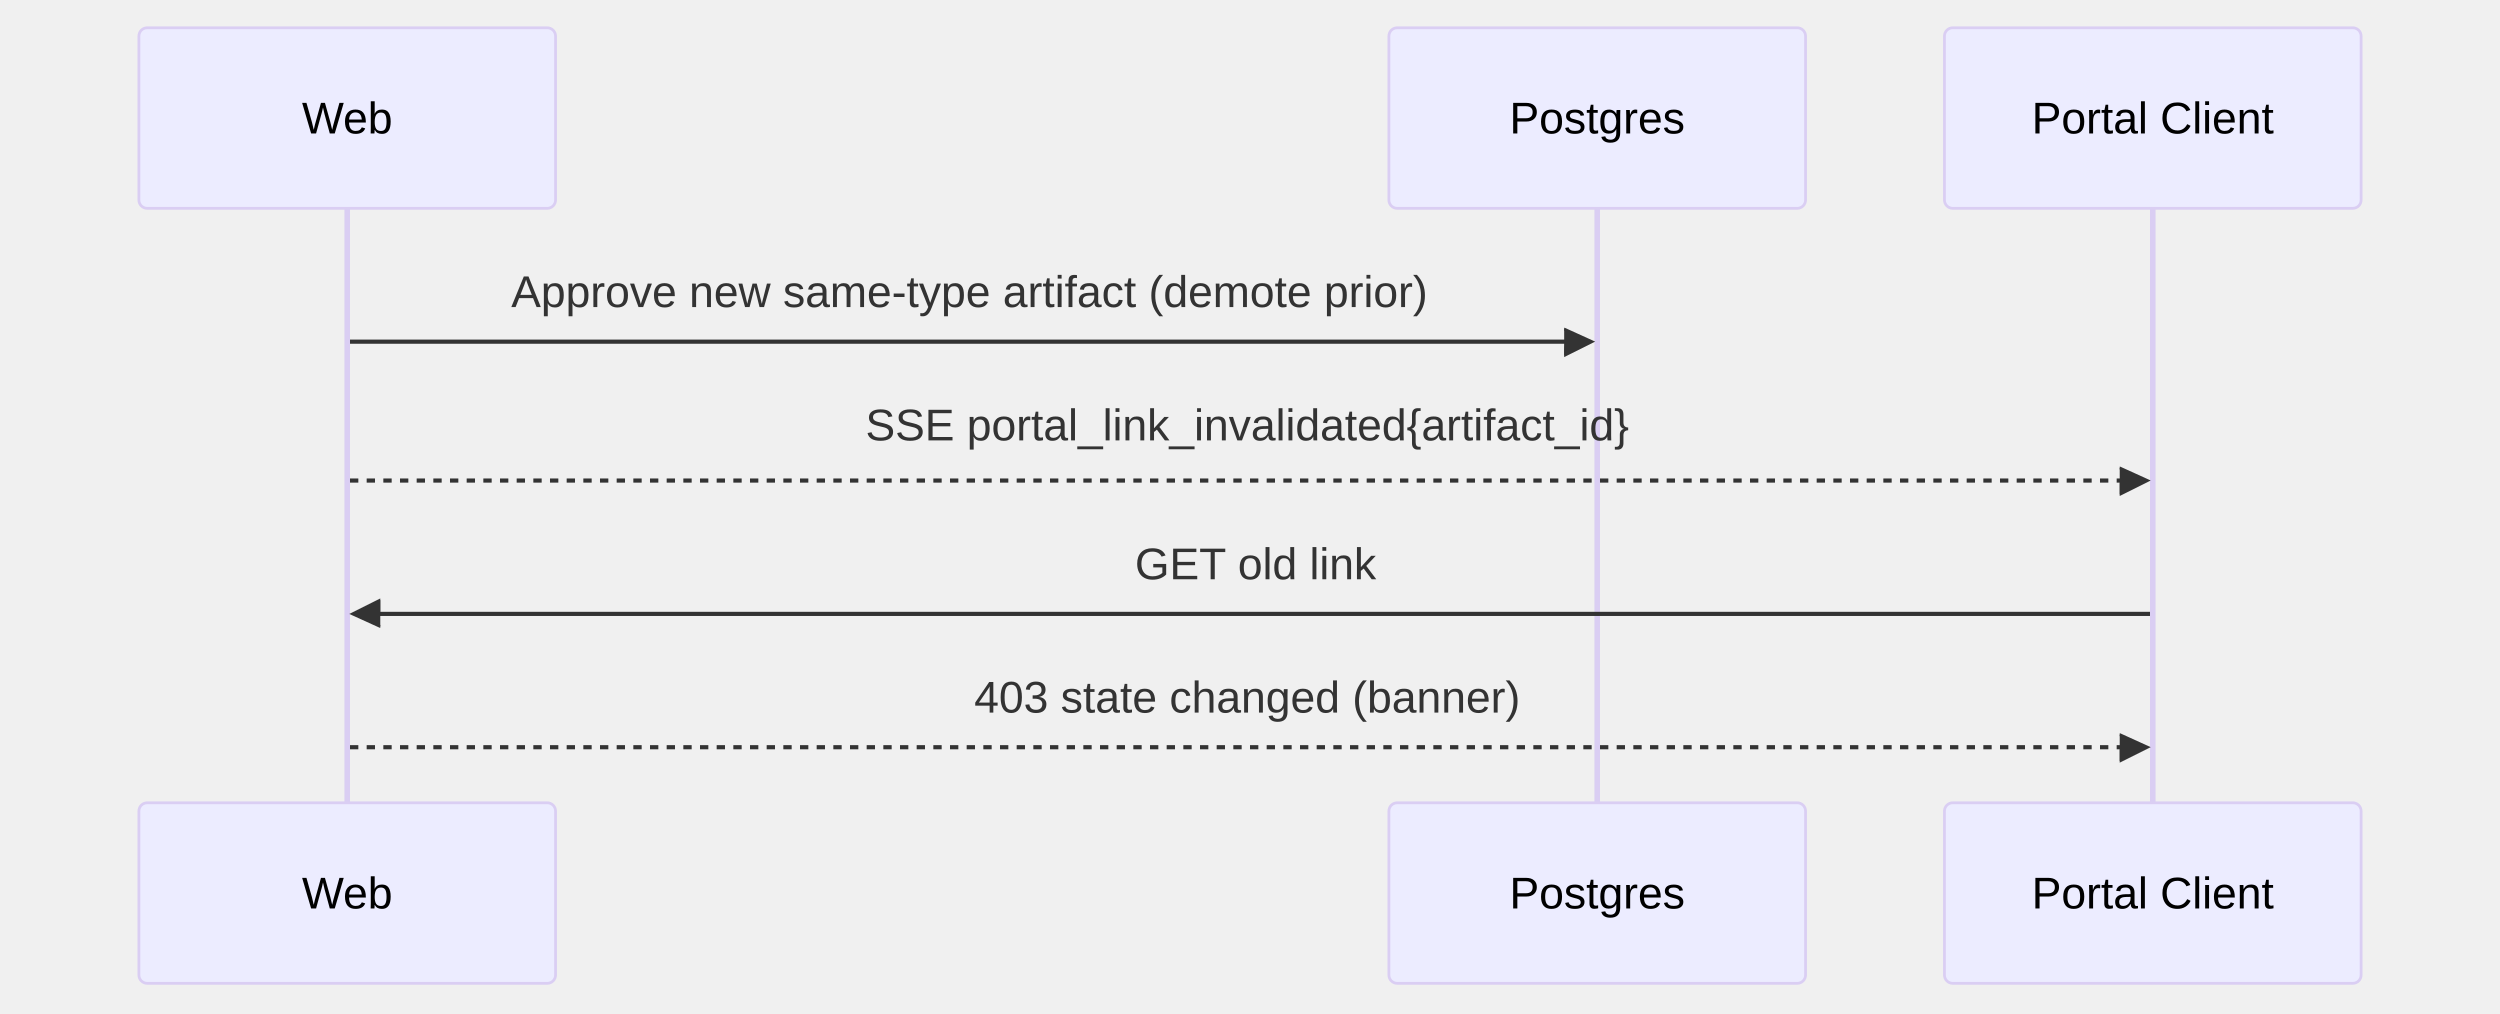
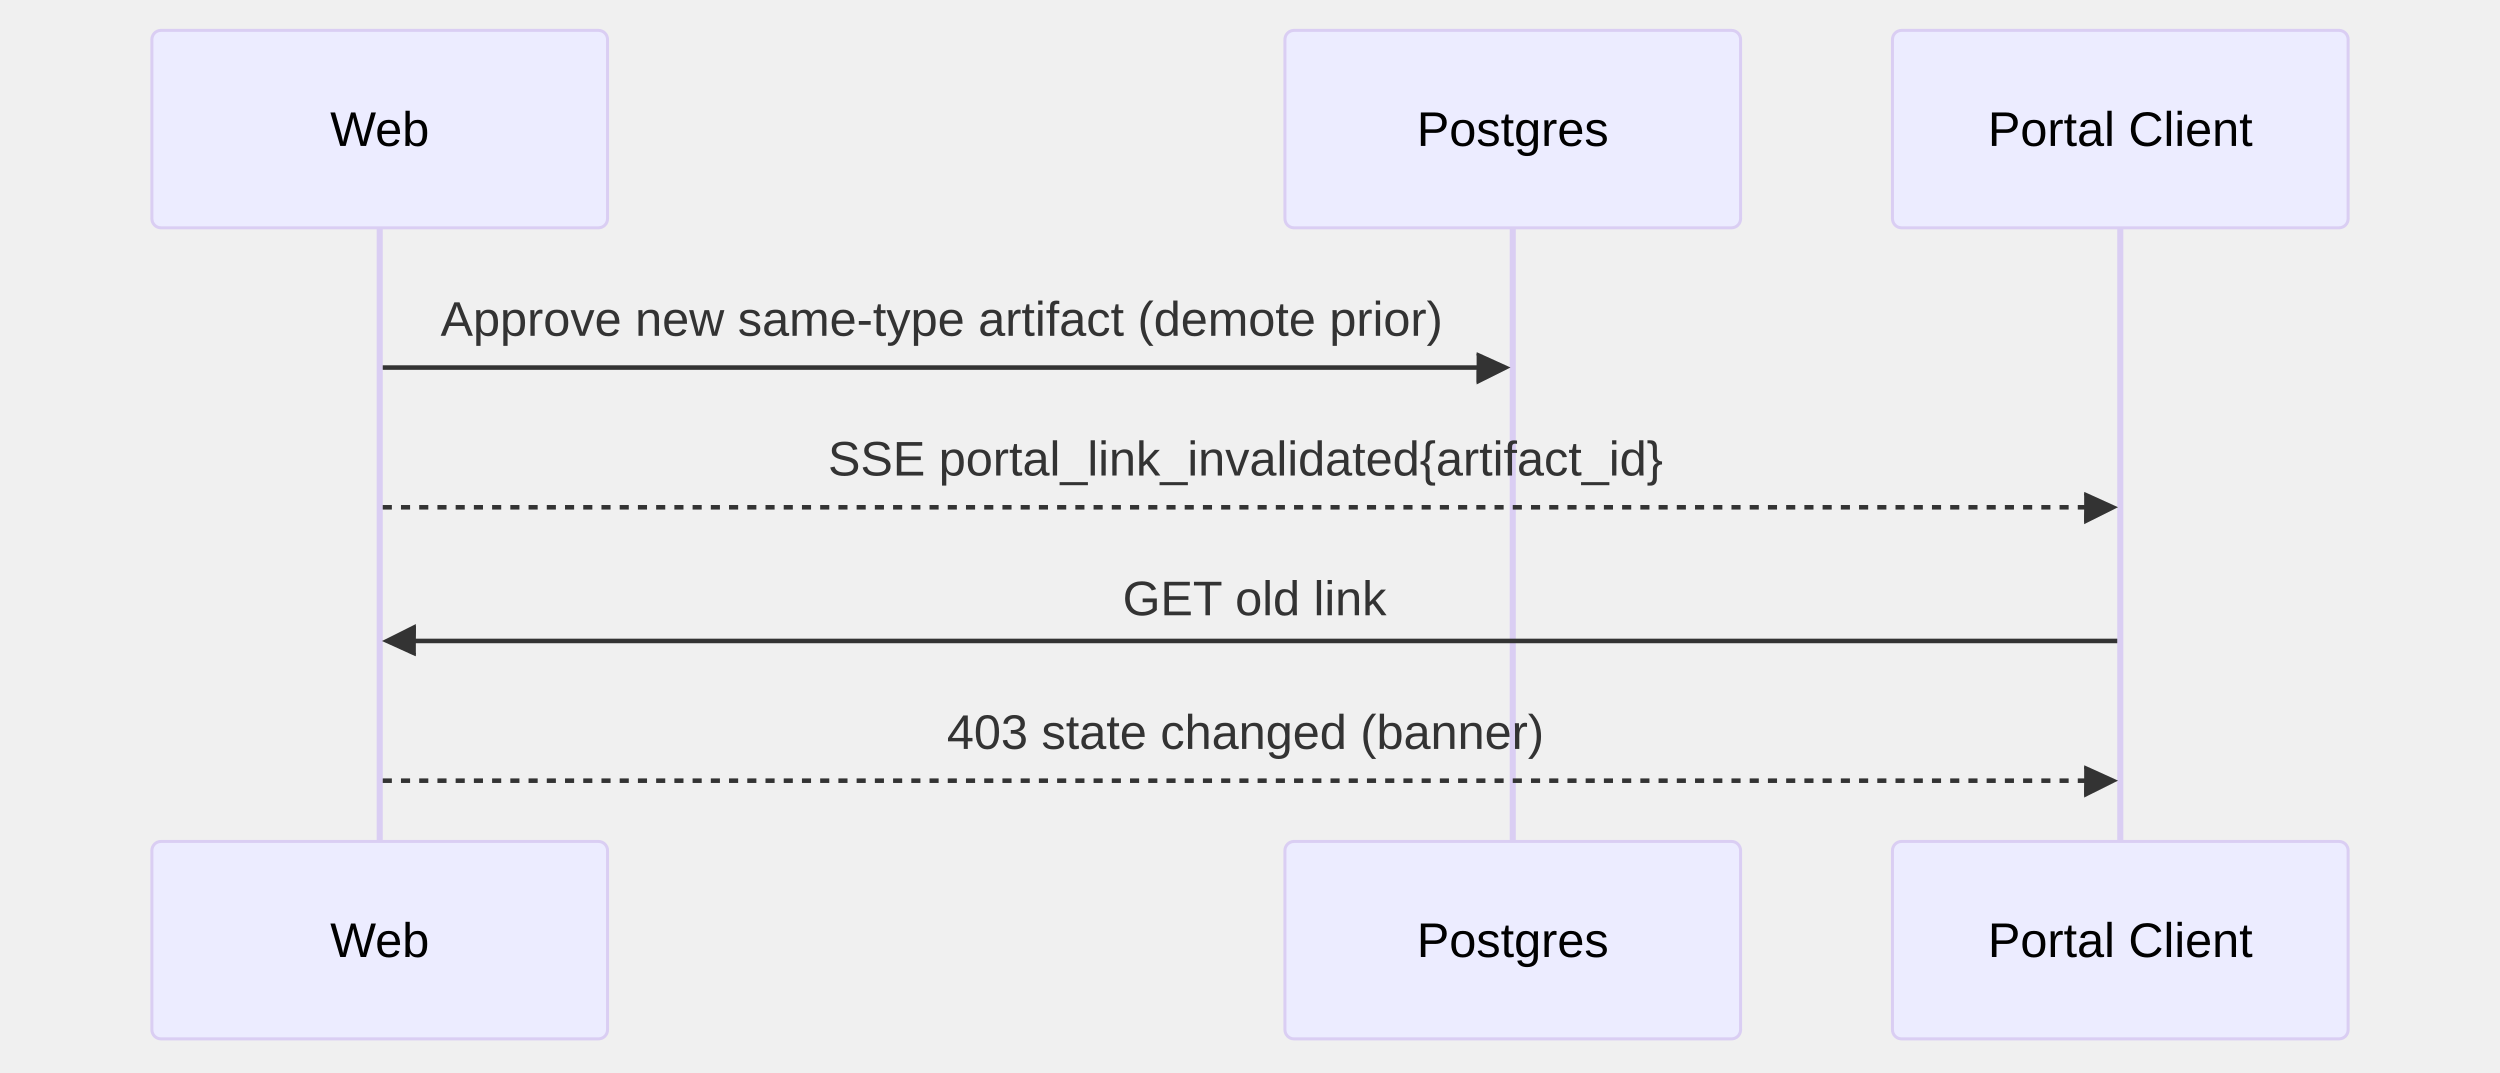
- <svg xmlns="http://www.w3.org/2000/svg" id="my-svg" width="100%" style="max-width: 900px; background-color: white;" viewBox="-50 -10 900 365" role="graphics-document document" aria-roledescription="sequence">
+ <svg xmlns="http://www.w3.org/2000/svg" id="my-svg" width="100%" style="max-width: 823px; background-color: white;" viewBox="-50 -10 823 353" role="graphics-document document" aria-roledescription="sequence">
  <g>
-     <rect x="650" y="279" fill="#eaeaea" stroke="#666" width="150" height="65" name="P" rx="3" ry="3" class="actor actor-bottom" />
-     <text x="725" y="311.5" dominant-baseline="central" alignment-baseline="central" class="actor actor-box" style="text-anchor: middle; font-size: 16px; font-weight: 400;">
-       <tspan x="725" dy="0">Portal Client</tspan>
+     <rect x="573" y="267" fill="#eaeaea" stroke="#666" width="150" height="65" name="P" rx="3" ry="3" class="actor actor-bottom" />
+     <text x="648" y="299.5" dominant-baseline="central" alignment-baseline="central" class="actor actor-box" style="text-anchor: middle; font-size: 16px; font-weight: 400;">
+       <tspan x="648" dy="0">Portal Client</tspan>
    </text>
  </g>
  <g>
-     <rect x="450" y="279" fill="#eaeaea" stroke="#666" width="150" height="65" name="DB" rx="3" ry="3" class="actor actor-bottom" />
-     <text x="525" y="311.5" dominant-baseline="central" alignment-baseline="central" class="actor actor-box" style="text-anchor: middle; font-size: 16px; font-weight: 400;">
-       <tspan x="525" dy="0">Postgres</tspan>
+     <rect x="373" y="267" fill="#eaeaea" stroke="#666" width="150" height="65" name="DB" rx="3" ry="3" class="actor actor-bottom" />
+     <text x="448" y="299.5" dominant-baseline="central" alignment-baseline="central" class="actor actor-box" style="text-anchor: middle; font-size: 16px; font-weight: 400;">
+       <tspan x="448" dy="0">Postgres</tspan>
    </text>
  </g>
  <g>
-     <rect x="0" y="279" fill="#eaeaea" stroke="#666" width="150" height="65" name="Web" rx="3" ry="3" class="actor actor-bottom" />
-     <text x="75" y="311.5" dominant-baseline="central" alignment-baseline="central" class="actor actor-box" style="text-anchor: middle; font-size: 16px; font-weight: 400;">
+     <rect x="0" y="267" fill="#eaeaea" stroke="#666" width="150" height="65" name="Web" rx="3" ry="3" class="actor actor-bottom" />
+     <text x="75" y="299.5" dominant-baseline="central" alignment-baseline="central" class="actor actor-box" style="text-anchor: middle; font-size: 16px; font-weight: 400;">
      <tspan x="75" dy="0">Web</tspan>
    </text>
  </g>
  <g>
-     <line id="actor2" x1="725" y1="65" x2="725" y2="279" class="actor-line 200" stroke-width="0.5px" stroke="#999" name="P" />
+     <line id="actor2" x1="648" y1="65" x2="648" y2="267" class="actor-line 200" stroke-width="0.5px" stroke="#999" name="P" />
    <g id="root-2">
-       <rect x="650" y="0" fill="#eaeaea" stroke="#666" width="150" height="65" name="P" rx="3" ry="3" class="actor actor-top" />
-       <text x="725" y="32.5" dominant-baseline="central" alignment-baseline="central" class="actor actor-box" style="text-anchor: middle; font-size: 16px; font-weight: 400;">
-         <tspan x="725" dy="0">Portal Client</tspan>
+       <rect x="573" y="0" fill="#eaeaea" stroke="#666" width="150" height="65" name="P" rx="3" ry="3" class="actor actor-top" />
+       <text x="648" y="32.5" dominant-baseline="central" alignment-baseline="central" class="actor actor-box" style="text-anchor: middle; font-size: 16px; font-weight: 400;">
+         <tspan x="648" dy="0">Portal Client</tspan>
      </text>
    </g>
  </g>
  <g>
-     <line id="actor1" x1="525" y1="65" x2="525" y2="279" class="actor-line 200" stroke-width="0.5px" stroke="#999" name="DB" />
+     <line id="actor1" x1="448" y1="65" x2="448" y2="267" class="actor-line 200" stroke-width="0.5px" stroke="#999" name="DB" />
    <g id="root-1">
-       <rect x="450" y="0" fill="#eaeaea" stroke="#666" width="150" height="65" name="DB" rx="3" ry="3" class="actor actor-top" />
-       <text x="525" y="32.5" dominant-baseline="central" alignment-baseline="central" class="actor actor-box" style="text-anchor: middle; font-size: 16px; font-weight: 400;">
-         <tspan x="525" dy="0">Postgres</tspan>
+       <rect x="373" y="0" fill="#eaeaea" stroke="#666" width="150" height="65" name="DB" rx="3" ry="3" class="actor actor-top" />
+       <text x="448" y="32.5" dominant-baseline="central" alignment-baseline="central" class="actor actor-box" style="text-anchor: middle; font-size: 16px; font-weight: 400;">
+         <tspan x="448" dy="0">Postgres</tspan>
      </text>
    </g>
  </g>
  <g>
-     <line id="actor0" x1="75" y1="65" x2="75" y2="279" class="actor-line 200" stroke-width="0.5px" stroke="#999" name="Web" />
+     <line id="actor0" x1="75" y1="65" x2="75" y2="267" class="actor-line 200" stroke-width="0.5px" stroke="#999" name="Web" />
    <g id="root-0">
      <rect x="0" y="0" fill="#eaeaea" stroke="#666" width="150" height="65" name="Web" rx="3" ry="3" class="actor actor-top" />
      <text x="75" y="32.5" dominant-baseline="central" alignment-baseline="central" class="actor actor-box" style="text-anchor: middle; font-size: 16px; font-weight: 400;">
        <tspan x="75" dy="0">Web</tspan>
      </text>
    </g>
  </g>
  <style>#my-svg{font-family:"trebuchet ms",verdana,arial,sans-serif;font-size:16px;fill:#333;}@keyframes edge-animation-frame{from{stroke-dashoffset:0;}}@keyframes dash{to{stroke-dashoffset:0;}}#my-svg .edge-animation-slow{stroke-dasharray:9,5!important;stroke-dashoffset:900;animation:dash 50s linear infinite;stroke-linecap:round;}#my-svg .edge-animation-fast{stroke-dasharray:9,5!important;stroke-dashoffset:900;animation:dash 20s linear infinite;stroke-linecap:round;}#my-svg .error-icon{fill:#552222;}#my-svg .error-text{fill:#552222;stroke:#552222;}#my-svg .edge-thickness-normal{stroke-width:1px;}#my-svg .edge-thickness-thick{stroke-width:3.5px;}#my-svg .edge-pattern-solid{stroke-dasharray:0;}#my-svg .edge-thickness-invisible{stroke-width:0;fill:none;}#my-svg .edge-pattern-dashed{stroke-dasharray:3;}#my-svg .edge-pattern-dotted{stroke-dasharray:2;}#my-svg .marker{fill:#333333;stroke:#333333;}#my-svg .marker.cross{stroke:#333333;}#my-svg svg{font-family:"trebuchet ms",verdana,arial,sans-serif;font-size:16px;}#my-svg p{margin:0;}#my-svg .actor{stroke:hsl(259.626, 59.777%, 87.902%);fill:#ECECFF;}#my-svg text.actor&gt;tspan{fill:black;stroke:none;}#my-svg .actor-line{stroke:hsl(259.626, 59.777%, 87.902%);}#my-svg .innerArc{stroke-width:1.5;stroke-dasharray:none;}#my-svg .messageLine0{stroke-width:1.5;stroke-dasharray:none;stroke:#333;}#my-svg .messageLine1{stroke-width:1.5;stroke-dasharray:2,2;stroke:#333;}#my-svg #arrowhead path{fill:#333;stroke:#333;}#my-svg .sequenceNumber{fill:white;}#my-svg #sequencenumber{fill:#333;}#my-svg #crosshead path{fill:#333;stroke:#333;}#my-svg .messageText{fill:#333;stroke:none;}#my-svg .labelBox{stroke:hsl(259.626, 59.777%, 87.902%);fill:#ECECFF;}#my-svg .labelText,#my-svg .labelText&gt;tspan{fill:black;stroke:none;}#my-svg .loopText,#my-svg .loopText&gt;tspan{fill:black;stroke:none;}#my-svg .loopLine{stroke-width:2px;stroke-dasharray:2,2;stroke:hsl(259.626, 59.777%, 87.902%);fill:hsl(259.626, 59.777%, 87.902%);}#my-svg .note{stroke:#aaaa33;fill:#fff5ad;}#my-svg .noteText,#my-svg .noteText&gt;tspan{fill:black;stroke:none;}#my-svg .activation0{fill:#f4f4f4;stroke:#666;}#my-svg .activation1{fill:#f4f4f4;stroke:#666;}#my-svg .activation2{fill:#f4f4f4;stroke:#666;}#my-svg .actorPopupMenu{position:absolute;}#my-svg .actorPopupMenuPanel{position:absolute;fill:#ECECFF;box-shadow:0px 8px 16px 0px rgba(0,0,0,0.2);filter:drop-shadow(3px 5px 2px rgb(0 0 0 / 0.4));}#my-svg .actor-man line{stroke:hsl(259.626, 59.777%, 87.902%);fill:#ECECFF;}#my-svg .actor-man circle,#my-svg line{stroke:hsl(259.626, 59.777%, 87.902%);fill:#ECECFF;stroke-width:2px;}#my-svg :root{--mermaid-font-family:"trebuchet ms",verdana,arial,sans-serif;}</style>
  <g />
  <defs>
    <symbol id="computer" width="24" height="24">
      <path transform="scale(.5)" d="M2 2v13h20v-13h-20zm18 11h-16v-9h16v9zm-10.228 6l.466-1h3.524l.467 1h-4.457zm14.228 3h-24l2-6h2.104l-1.33 4h18.45l-1.297-4h2.073l2 6zm-5-10h-14v-7h14v7z" />
    </symbol>
  </defs>
  <defs>
    <symbol id="database" fill-rule="evenodd" clip-rule="evenodd">
      <path transform="scale(.5)" d="M12.258.001l.256.004.255.005.253.008.251.01.249.012.247.015.246.016.242.019.241.02.239.023.236.024.233.027.231.028.229.031.225.032.223.034.22.036.217.038.214.04.211.041.208.043.205.045.201.046.198.048.194.05.191.051.187.053.183.054.18.056.175.057.172.059.168.06.163.061.16.063.155.064.15.066.074.033.073.033.071.034.07.034.069.035.068.035.067.035.066.035.064.036.064.036.062.036.06.036.06.037.058.037.058.037.055.038.055.038.053.038.052.038.051.039.05.039.048.039.047.039.045.04.044.04.043.04.041.04.04.041.039.041.037.041.036.041.034.041.033.042.032.042.03.042.029.042.027.042.026.043.024.043.023.043.021.043.02.043.018.044.017.043.015.044.013.044.012.044.011.045.009.044.007.045.006.045.004.045.002.045.001.045v17l-.001.045-.002.045-.004.045-.006.045-.007.045-.009.044-.011.045-.012.044-.013.044-.015.044-.017.043-.018.044-.02.043-.021.043-.023.043-.024.043-.026.043-.027.042-.029.042-.03.042-.032.042-.033.042-.034.041-.036.041-.037.041-.039.041-.04.041-.041.04-.043.04-.044.04-.045.04-.047.039-.048.039-.05.039-.051.039-.052.038-.053.038-.055.038-.055.038-.058.037-.058.037-.06.037-.06.036-.062.036-.064.036-.064.036-.066.035-.067.035-.068.035-.069.035-.07.034-.071.034-.073.033-.074.033-.15.066-.155.064-.16.063-.163.061-.168.06-.172.059-.175.057-.18.056-.183.054-.187.053-.191.051-.194.05-.198.048-.201.046-.205.045-.208.043-.211.041-.214.04-.217.038-.22.036-.223.034-.225.032-.229.031-.231.028-.233.027-.236.024-.239.023-.241.02-.242.019-.246.016-.247.015-.249.012-.251.01-.253.008-.255.005-.256.004-.258.001-.258-.001-.256-.004-.255-.005-.253-.008-.251-.01-.249-.012-.247-.015-.245-.016-.243-.019-.241-.02-.238-.023-.236-.024-.234-.027-.231-.028-.228-.031-.226-.032-.223-.034-.22-.036-.217-.038-.214-.04-.211-.041-.208-.043-.204-.045-.201-.046-.198-.048-.195-.05-.19-.051-.187-.053-.184-.054-.179-.056-.176-.057-.172-.059-.167-.06-.164-.061-.159-.063-.155-.064-.151-.066-.074-.033-.072-.033-.072-.034-.07-.034-.069-.035-.068-.035-.067-.035-.066-.035-.064-.036-.063-.036-.062-.036-.061-.036-.06-.037-.058-.037-.057-.037-.056-.038-.055-.038-.053-.038-.052-.038-.051-.039-.049-.039-.049-.039-.046-.039-.046-.04-.044-.04-.043-.04-.041-.04-.04-.041-.039-.041-.037-.041-.036-.041-.034-.041-.033-.042-.032-.042-.03-.042-.029-.042-.027-.042-.026-.043-.024-.043-.023-.043-.021-.043-.02-.043-.018-.044-.017-.043-.015-.044-.013-.044-.012-.044-.011-.045-.009-.044-.007-.045-.006-.045-.004-.045-.002-.045-.001-.045v-17l.001-.045.002-.045.004-.045.006-.045.007-.045.009-.044.011-.045.012-.044.013-.044.015-.044.017-.043.018-.044.02-.043.021-.043.023-.043.024-.043.026-.043.027-.042.029-.042.03-.042.032-.042.033-.042.034-.041.036-.041.037-.041.039-.041.04-.041.041-.04.043-.04.044-.04.046-.04.046-.039.049-.039.049-.039.051-.039.052-.038.053-.038.055-.038.056-.038.057-.037.058-.037.06-.037.061-.036.062-.036.063-.036.064-.036.066-.035.067-.035.068-.035.069-.035.07-.034.072-.034.072-.033.074-.033.151-.066.155-.064.159-.063.164-.061.167-.06.172-.059.176-.057.179-.056.184-.054.187-.053.19-.051.195-.05.198-.048.201-.046.204-.045.208-.043.211-.041.214-.04.217-.038.22-.036.223-.034.226-.032.228-.031.231-.028.234-.027.236-.024.238-.023.241-.02.243-.019.245-.016.247-.015.249-.012.251-.01.253-.008.255-.005.256-.004.258-.001.258.001zm-9.258 20.499v.01l.001.021.003.021.004.022.005.021.006.022.007.022.009.023.01.022.011.023.012.023.013.023.015.023.016.024.017.023.018.024.019.024.021.024.022.025.023.024.024.025.052.049.056.05.061.051.066.051.07.051.075.051.079.052.084.052.088.052.092.052.097.052.102.051.105.052.11.052.114.051.119.051.123.051.127.05.131.05.135.05.139.048.144.049.147.047.152.047.155.047.16.045.163.045.167.043.171.043.176.041.178.041.183.039.187.039.19.037.194.035.197.035.202.033.204.031.209.03.212.029.216.027.219.025.222.024.226.021.23.02.233.018.236.016.24.015.243.012.246.01.249.008.253.005.256.004.259.001.26-.001.257-.004.254-.005.25-.008.247-.011.244-.012.241-.014.237-.016.233-.018.231-.021.226-.021.224-.024.22-.026.216-.027.212-.028.21-.031.205-.031.202-.034.198-.034.194-.036.191-.037.187-.039.183-.04.179-.04.175-.042.172-.043.168-.044.163-.045.16-.046.155-.046.152-.047.148-.048.143-.049.139-.049.136-.05.131-.05.126-.05.123-.051.118-.052.114-.051.11-.052.106-.052.101-.052.096-.052.092-.052.088-.053.083-.051.079-.052.074-.052.07-.051.065-.051.06-.051.056-.05.051-.05.023-.024.023-.025.021-.024.02-.024.019-.024.018-.024.017-.024.015-.023.014-.024.013-.023.012-.023.01-.023.01-.022.008-.022.006-.022.006-.022.004-.022.004-.021.001-.021.001-.021v-4.127l-.077.055-.08.053-.083.054-.085.053-.087.052-.09.052-.093.051-.095.05-.097.05-.1.049-.102.049-.105.048-.106.047-.109.047-.111.046-.114.045-.115.045-.118.044-.12.043-.122.042-.124.042-.126.041-.128.04-.13.04-.132.038-.134.038-.135.037-.138.037-.139.035-.142.035-.143.034-.144.033-.147.032-.148.031-.15.03-.151.03-.153.029-.154.027-.156.027-.158.026-.159.025-.161.024-.162.023-.163.022-.165.021-.166.02-.167.019-.169.018-.169.017-.171.016-.173.015-.173.014-.175.013-.175.012-.177.011-.178.01-.179.008-.179.008-.181.006-.182.005-.182.004-.184.003-.184.002h-.37l-.184-.002-.184-.003-.182-.004-.182-.005-.181-.006-.179-.008-.179-.008-.178-.01-.176-.011-.176-.012-.175-.013-.173-.014-.172-.015-.171-.016-.17-.017-.169-.018-.167-.019-.166-.02-.165-.021-.163-.022-.162-.023-.161-.024-.159-.025-.157-.026-.156-.027-.155-.027-.153-.029-.151-.03-.15-.03-.148-.031-.146-.032-.145-.033-.143-.034-.141-.035-.14-.035-.137-.037-.136-.037-.134-.038-.132-.038-.13-.04-.128-.04-.126-.041-.124-.042-.122-.042-.12-.044-.117-.043-.116-.045-.113-.045-.112-.046-.109-.047-.106-.047-.105-.048-.102-.049-.1-.049-.097-.05-.095-.05-.093-.052-.09-.051-.087-.052-.085-.053-.083-.054-.08-.054-.077-.054v4.127zm0-5.654v.011l.001.021.003.021.004.021.005.022.006.022.007.022.009.022.01.022.011.023.012.023.013.023.015.024.016.023.017.024.018.024.019.024.021.024.022.024.023.025.024.024.052.05.056.05.061.05.066.051.07.051.075.052.079.051.084.052.088.052.092.052.097.052.102.052.105.052.11.051.114.051.119.052.123.05.127.051.131.05.135.049.139.049.144.048.147.048.152.047.155.046.16.045.163.045.167.044.171.042.176.042.178.04.183.04.187.038.19.037.194.036.197.034.202.033.204.032.209.03.212.028.216.027.219.025.222.024.226.022.23.02.233.018.236.016.24.014.243.012.246.01.249.008.253.006.256.003.259.001.26-.001.257-.003.254-.006.25-.008.247-.01.244-.012.241-.015.237-.016.233-.018.231-.02.226-.022.224-.024.22-.025.216-.027.212-.029.21-.03.205-.032.202-.033.198-.035.194-.036.191-.037.187-.039.183-.039.179-.041.175-.042.172-.043.168-.044.163-.045.16-.045.155-.047.152-.047.148-.048.143-.048.139-.05.136-.049.131-.05.126-.051.123-.051.118-.051.114-.052.11-.052.106-.052.101-.052.096-.052.092-.052.088-.052.083-.052.079-.052.074-.051.07-.052.065-.051.06-.05.056-.051.051-.049.023-.025.023-.024.021-.025.02-.024.019-.024.018-.024.017-.024.015-.023.014-.023.013-.024.012-.022.01-.023.01-.023.008-.022.006-.022.006-.022.004-.021.004-.022.001-.021.001-.021v-4.139l-.077.054-.08.054-.083.054-.085.052-.087.053-.09.051-.093.051-.095.051-.097.05-.1.049-.102.049-.105.048-.106.047-.109.047-.111.046-.114.045-.115.044-.118.044-.12.044-.122.042-.124.042-.126.041-.128.04-.13.039-.132.039-.134.038-.135.037-.138.036-.139.036-.142.035-.143.033-.144.033-.147.033-.148.031-.15.03-.151.03-.153.028-.154.028-.156.027-.158.026-.159.025-.161.024-.162.023-.163.022-.165.021-.166.02-.167.019-.169.018-.169.017-.171.016-.173.015-.173.014-.175.013-.175.012-.177.011-.178.009-.179.009-.179.007-.181.007-.182.005-.182.004-.184.003-.184.002h-.37l-.184-.002-.184-.003-.182-.004-.182-.005-.181-.007-.179-.007-.179-.009-.178-.009-.176-.011-.176-.012-.175-.013-.173-.014-.172-.015-.171-.016-.17-.017-.169-.018-.167-.019-.166-.02-.165-.021-.163-.022-.162-.023-.161-.024-.159-.025-.157-.026-.156-.027-.155-.028-.153-.028-.151-.03-.15-.03-.148-.031-.146-.033-.145-.033-.143-.033-.141-.035-.14-.036-.137-.036-.136-.037-.134-.038-.132-.039-.13-.039-.128-.04-.126-.041-.124-.042-.122-.043-.12-.043-.117-.044-.116-.044-.113-.046-.112-.046-.109-.046-.106-.047-.105-.048-.102-.049-.1-.049-.097-.05-.095-.051-.093-.051-.09-.051-.087-.053-.085-.052-.083-.054-.08-.054-.077-.054v4.139zm0-5.666v.011l.001.02.003.022.004.021.005.022.006.021.007.022.009.023.01.022.011.023.012.023.013.023.015.023.016.024.017.024.018.023.019.024.021.025.022.024.023.024.024.025.052.05.056.05.061.05.066.051.07.051.075.052.079.051.084.052.088.052.092.052.097.052.102.052.105.051.11.052.114.051.119.051.123.051.127.05.131.05.135.05.139.049.144.048.147.048.152.047.155.046.16.045.163.045.167.043.171.043.176.042.178.04.183.04.187.038.19.037.194.036.197.034.202.033.204.032.209.03.212.028.216.027.219.025.222.024.226.021.23.02.233.018.236.017.24.014.243.012.246.01.249.008.253.006.256.003.259.001.26-.001.257-.003.254-.006.25-.008.247-.01.244-.013.241-.014.237-.016.233-.018.231-.02.226-.022.224-.024.22-.025.216-.027.212-.029.21-.03.205-.032.202-.033.198-.035.194-.036.191-.037.187-.039.183-.039.179-.041.175-.042.172-.043.168-.044.163-.045.16-.045.155-.047.152-.047.148-.048.143-.049.139-.049.136-.049.131-.051.126-.05.123-.051.118-.052.114-.051.11-.052.106-.052.101-.052.096-.052.092-.052.088-.052.083-.052.079-.052.074-.052.07-.051.065-.051.06-.051.056-.05.051-.049.023-.025.023-.025.021-.024.02-.024.019-.024.018-.024.017-.024.015-.023.014-.024.013-.023.012-.023.01-.022.01-.023.008-.022.006-.022.006-.022.004-.022.004-.021.001-.021.001-.021v-4.153l-.077.054-.08.054-.083.053-.085.053-.087.053-.09.051-.093.051-.095.051-.097.05-.1.049-.102.048-.105.048-.106.048-.109.046-.111.046-.114.046-.115.044-.118.044-.12.043-.122.043-.124.042-.126.041-.128.04-.13.039-.132.039-.134.038-.135.037-.138.036-.139.036-.142.034-.143.034-.144.033-.147.032-.148.032-.15.03-.151.03-.153.028-.154.028-.156.027-.158.026-.159.024-.161.024-.162.023-.163.023-.165.021-.166.02-.167.019-.169.018-.169.017-.171.016-.173.015-.173.014-.175.013-.175.012-.177.01-.178.01-.179.009-.179.007-.181.006-.182.006-.182.004-.184.003-.184.001-.185.001-.185-.001-.184-.001-.184-.003-.182-.004-.182-.006-.181-.006-.179-.007-.179-.009-.178-.01-.176-.01-.176-.012-.175-.013-.173-.014-.172-.015-.171-.016-.17-.017-.169-.018-.167-.019-.166-.02-.165-.021-.163-.023-.162-.023-.161-.024-.159-.024-.157-.026-.156-.027-.155-.028-.153-.028-.151-.03-.15-.03-.148-.032-.146-.032-.145-.033-.143-.034-.141-.034-.14-.036-.137-.036-.136-.037-.134-.038-.132-.039-.13-.039-.128-.041-.126-.041-.124-.041-.122-.043-.12-.043-.117-.044-.116-.044-.113-.046-.112-.046-.109-.046-.106-.048-.105-.048-.102-.048-.1-.05-.097-.049-.095-.051-.093-.051-.09-.052-.087-.052-.085-.053-.083-.053-.08-.054-.077-.054v4.153zm8.74-8.179l-.257.004-.254.005-.25.008-.247.011-.244.012-.241.014-.237.016-.233.018-.231.021-.226.022-.224.023-.22.026-.216.027-.212.028-.21.031-.205.032-.202.033-.198.034-.194.036-.191.038-.187.038-.183.04-.179.041-.175.042-.172.043-.168.043-.163.045-.16.046-.155.046-.152.048-.148.048-.143.048-.139.049-.136.05-.131.05-.126.051-.123.051-.118.051-.114.052-.11.052-.106.052-.101.052-.096.052-.092.052-.088.052-.083.052-.079.052-.074.051-.07.052-.065.051-.06.05-.056.05-.051.05-.023.025-.023.024-.021.024-.02.025-.019.024-.018.024-.017.023-.015.024-.014.023-.013.023-.012.023-.01.023-.01.022-.008.022-.006.023-.006.021-.004.022-.004.021-.001.021-.001.021.001.021.001.021.004.021.004.022.006.021.006.023.008.022.01.022.01.023.012.023.013.023.014.023.015.024.017.023.018.024.019.024.02.025.021.024.023.024.023.025.051.05.056.05.06.05.065.051.07.052.074.051.079.052.083.052.088.052.092.052.096.052.101.052.106.052.11.052.114.052.118.051.123.051.126.051.131.05.136.05.139.049.143.048.148.048.152.048.155.046.16.046.163.045.168.043.172.043.175.042.179.041.183.04.187.038.191.038.194.036.198.034.202.033.205.032.21.031.212.028.216.027.22.026.224.023.226.022.231.021.233.018.237.016.241.014.244.012.247.011.25.008.254.005.257.004.26.001.26-.001.257-.004.254-.005.25-.008.247-.011.244-.012.241-.014.237-.016.233-.018.231-.021.226-.022.224-.023.22-.026.216-.027.212-.028.21-.031.205-.032.202-.033.198-.034.194-.036.191-.038.187-.038.183-.04.179-.041.175-.042.172-.043.168-.043.163-.045.16-.046.155-.046.152-.048.148-.048.143-.048.139-.049.136-.05.131-.05.126-.051.123-.051.118-.051.114-.052.11-.052.106-.052.101-.052.096-.052.092-.052.088-.052.083-.052.079-.052.074-.051.07-.052.065-.051.06-.05.056-.05.051-.05.023-.025.023-.024.021-.024.02-.025.019-.024.018-.024.017-.023.015-.024.014-.023.013-.023.012-.023.01-.023.01-.022.008-.022.006-.023.006-.021.004-.022.004-.021.001-.021.001-.021-.001-.021-.001-.021-.004-.021-.004-.022-.006-.021-.006-.023-.008-.022-.01-.022-.01-.023-.012-.023-.013-.023-.014-.023-.015-.024-.017-.023-.018-.024-.019-.024-.02-.025-.021-.024-.023-.024-.023-.025-.051-.05-.056-.05-.06-.05-.065-.051-.07-.052-.074-.051-.079-.052-.083-.052-.088-.052-.092-.052-.096-.052-.101-.052-.106-.052-.11-.052-.114-.052-.118-.051-.123-.051-.126-.051-.131-.05-.136-.05-.139-.049-.143-.048-.148-.048-.152-.048-.155-.046-.16-.046-.163-.045-.168-.043-.172-.043-.175-.042-.179-.041-.183-.04-.187-.038-.191-.038-.194-.036-.198-.034-.202-.033-.205-.032-.21-.031-.212-.028-.216-.027-.22-.026-.224-.023-.226-.022-.231-.021-.233-.018-.237-.016-.241-.014-.244-.012-.247-.011-.25-.008-.254-.005-.257-.004-.26-.001-.26.001z" />
    </symbol>
  </defs>
  <defs>
    <symbol id="clock" width="24" height="24">
      <path transform="scale(.5)" d="M12 2c5.514 0 10 4.486 10 10s-4.486 10-10 10-10-4.486-10-10 4.486-10 10-10zm0-2c-6.627 0-12 5.373-12 12s5.373 12 12 12 12-5.373 12-12-5.373-12-12-12zm5.848 12.459c.202.038.202.333.001.372-1.907.361-6.045 1.111-6.547 1.111-.719 0-1.301-.582-1.301-1.301 0-.512.77-5.447 1.125-7.445.034-.192.312-.181.343.014l.985 6.238 5.394 1.011z" />
    </symbol>
  </defs>
  <defs>
    <marker id="arrowhead" refX="7.9" refY="5" markerUnits="userSpaceOnUse" markerWidth="12" markerHeight="12" orient="auto-start-reverse">
      <path d="M -1 0 L 10 5 L 0 10 z" />
    </marker>
  </defs>
  <defs>
    <marker id="crosshead" markerWidth="15" markerHeight="8" orient="auto" refX="4" refY="4.5">
      <path fill="none" stroke="#000000" stroke-width="1pt" d="M 1,2 L 6,7 M 6,2 L 1,7" style="stroke-dasharray: 0, 0;" />
    </marker>
  </defs>
  <defs>
    <marker id="filled-head" refX="15.5" refY="7" markerWidth="20" markerHeight="28" orient="auto">
      <path d="M 18,7 L9,13 L14,7 L9,1 Z" />
    </marker>
  </defs>
  <defs>
    <marker id="sequencenumber" refX="15" refY="15" markerWidth="60" markerHeight="40" orient="auto">
      <circle cx="15" cy="15" r="6" />
    </marker>
  </defs>
-   <text x="299" y="80" text-anchor="middle" dominant-baseline="middle" alignment-baseline="middle" class="messageText" dy="1em" style="font-size: 16px; font-weight: 400;">Approve new same-type artifact (demote prior)</text>
-   <line x1="76" y1="113" x2="521" y2="113" class="messageLine0" stroke-width="2" stroke="none" marker-end="url(#arrowhead)" style="fill: none;" />
-   <text x="399" y="128" text-anchor="middle" dominant-baseline="middle" alignment-baseline="middle" class="messageText" dy="1em" style="font-size: 16px; font-weight: 400;">SSE portal_link_invalidated{artifact_id}</text>
-   <line x1="76" y1="163" x2="721" y2="163" class="messageLine1" stroke-width="2" stroke="none" marker-end="url(#arrowhead)" style="stroke-dasharray: 3, 3; fill: none;" />
-   <text x="402" y="178" text-anchor="middle" dominant-baseline="middle" alignment-baseline="middle" class="messageText" dy="1em" style="font-size: 16px; font-weight: 400;">GET old link</text>
-   <line x1="724" y1="211" x2="79" y2="211" class="messageLine0" stroke-width="2" stroke="none" marker-end="url(#arrowhead)" style="fill: none;" />
-   <text x="399" y="226" text-anchor="middle" dominant-baseline="middle" alignment-baseline="middle" class="messageText" dy="1em" style="font-size: 16px; font-weight: 400;">403 state changed (banner)</text>
-   <line x1="76" y1="259" x2="721" y2="259" class="messageLine1" stroke-width="2" stroke="none" marker-end="url(#arrowhead)" style="stroke-dasharray: 3, 3; fill: none;" />
+   <text x="260" y="80" text-anchor="middle" dominant-baseline="middle" alignment-baseline="middle" class="messageText" dy="1em" style="font-size: 16px; font-weight: 400;">Approve new same-type artifact (demote prior)</text>
+   <line x1="76" y1="111" x2="444" y2="111" class="messageLine0" stroke-width="2" stroke="none" marker-end="url(#arrowhead)" style="fill: none;" />
+   <text x="360" y="126" text-anchor="middle" dominant-baseline="middle" alignment-baseline="middle" class="messageText" dy="1em" style="font-size: 16px; font-weight: 400;">SSE portal_link_invalidated{artifact_id}</text>
+   <line x1="76" y1="157" x2="644" y2="157" class="messageLine1" stroke-width="2" stroke="none" marker-end="url(#arrowhead)" style="stroke-dasharray: 3, 3; fill: none;" />
+   <text x="363" y="172" text-anchor="middle" dominant-baseline="middle" alignment-baseline="middle" class="messageText" dy="1em" style="font-size: 16px; font-weight: 400;">GET old link</text>
+   <line x1="647" y1="201" x2="79" y2="201" class="messageLine0" stroke-width="2" stroke="none" marker-end="url(#arrowhead)" style="fill: none;" />
+   <text x="360" y="216" text-anchor="middle" dominant-baseline="middle" alignment-baseline="middle" class="messageText" dy="1em" style="font-size: 16px; font-weight: 400;">403 state changed (banner)</text>
+   <line x1="76" y1="247" x2="644" y2="247" class="messageLine1" stroke-width="2" stroke="none" marker-end="url(#arrowhead)" style="stroke-dasharray: 3, 3; fill: none;" />
</svg>
